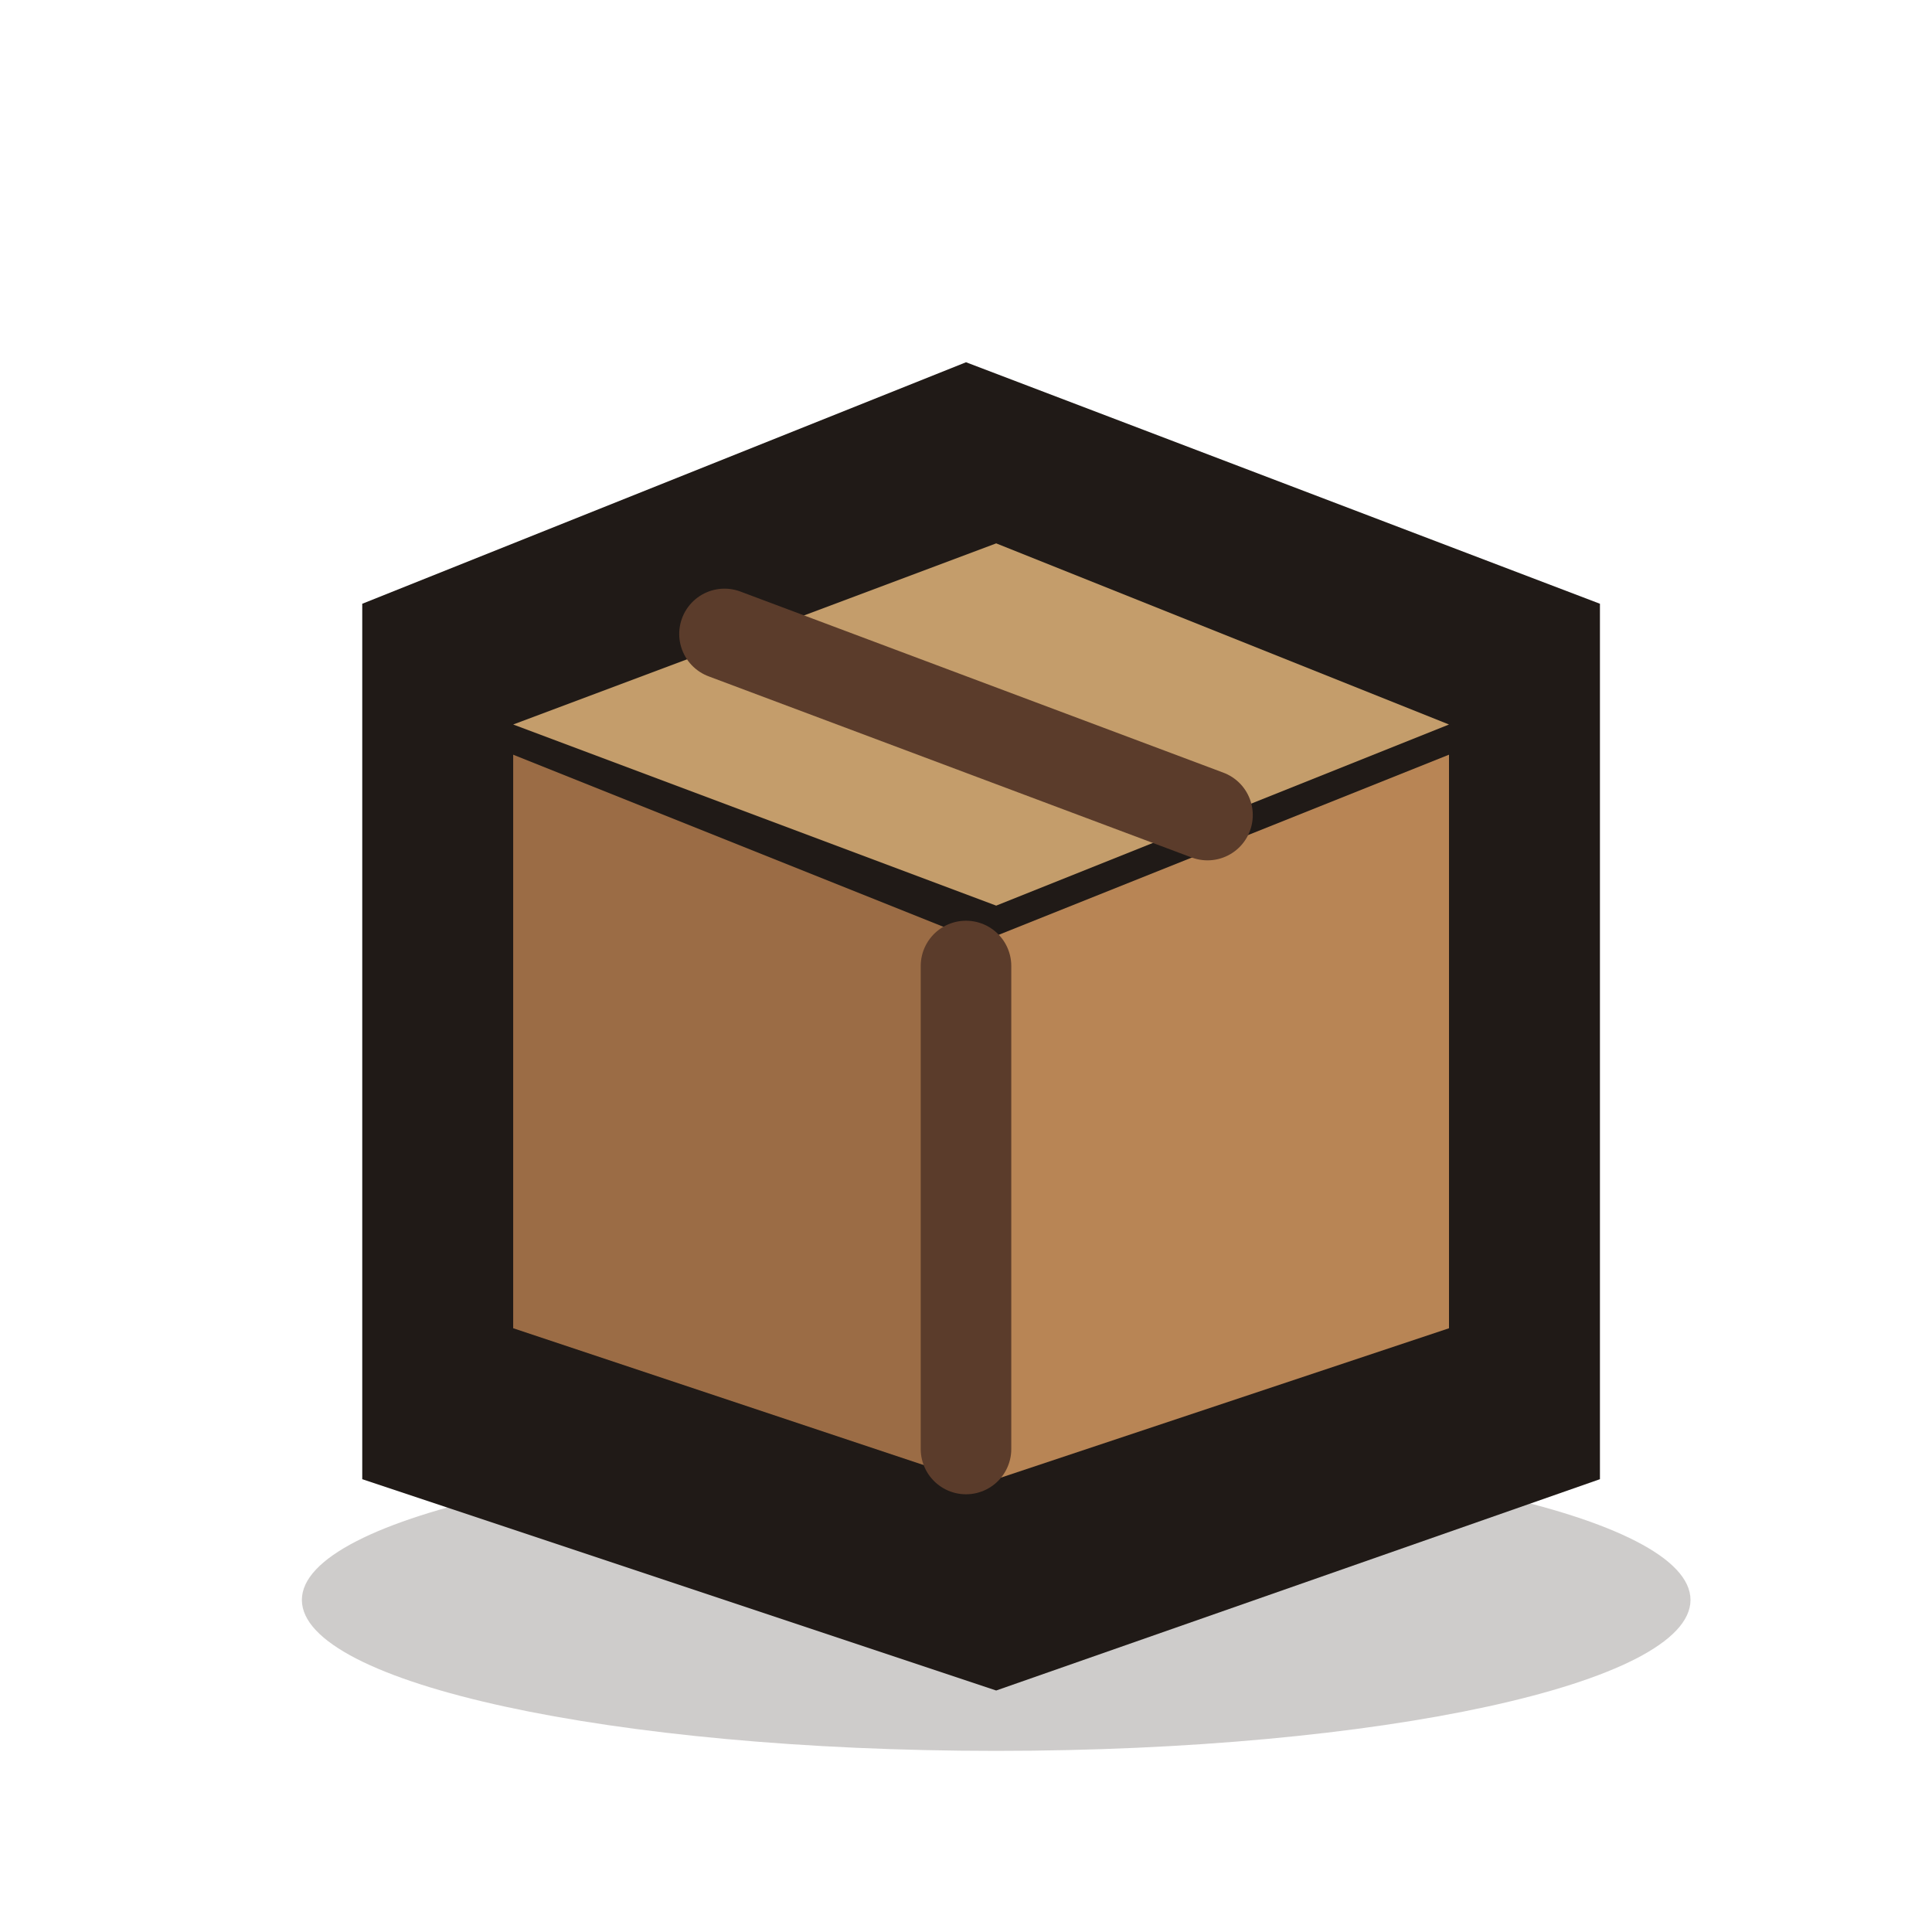
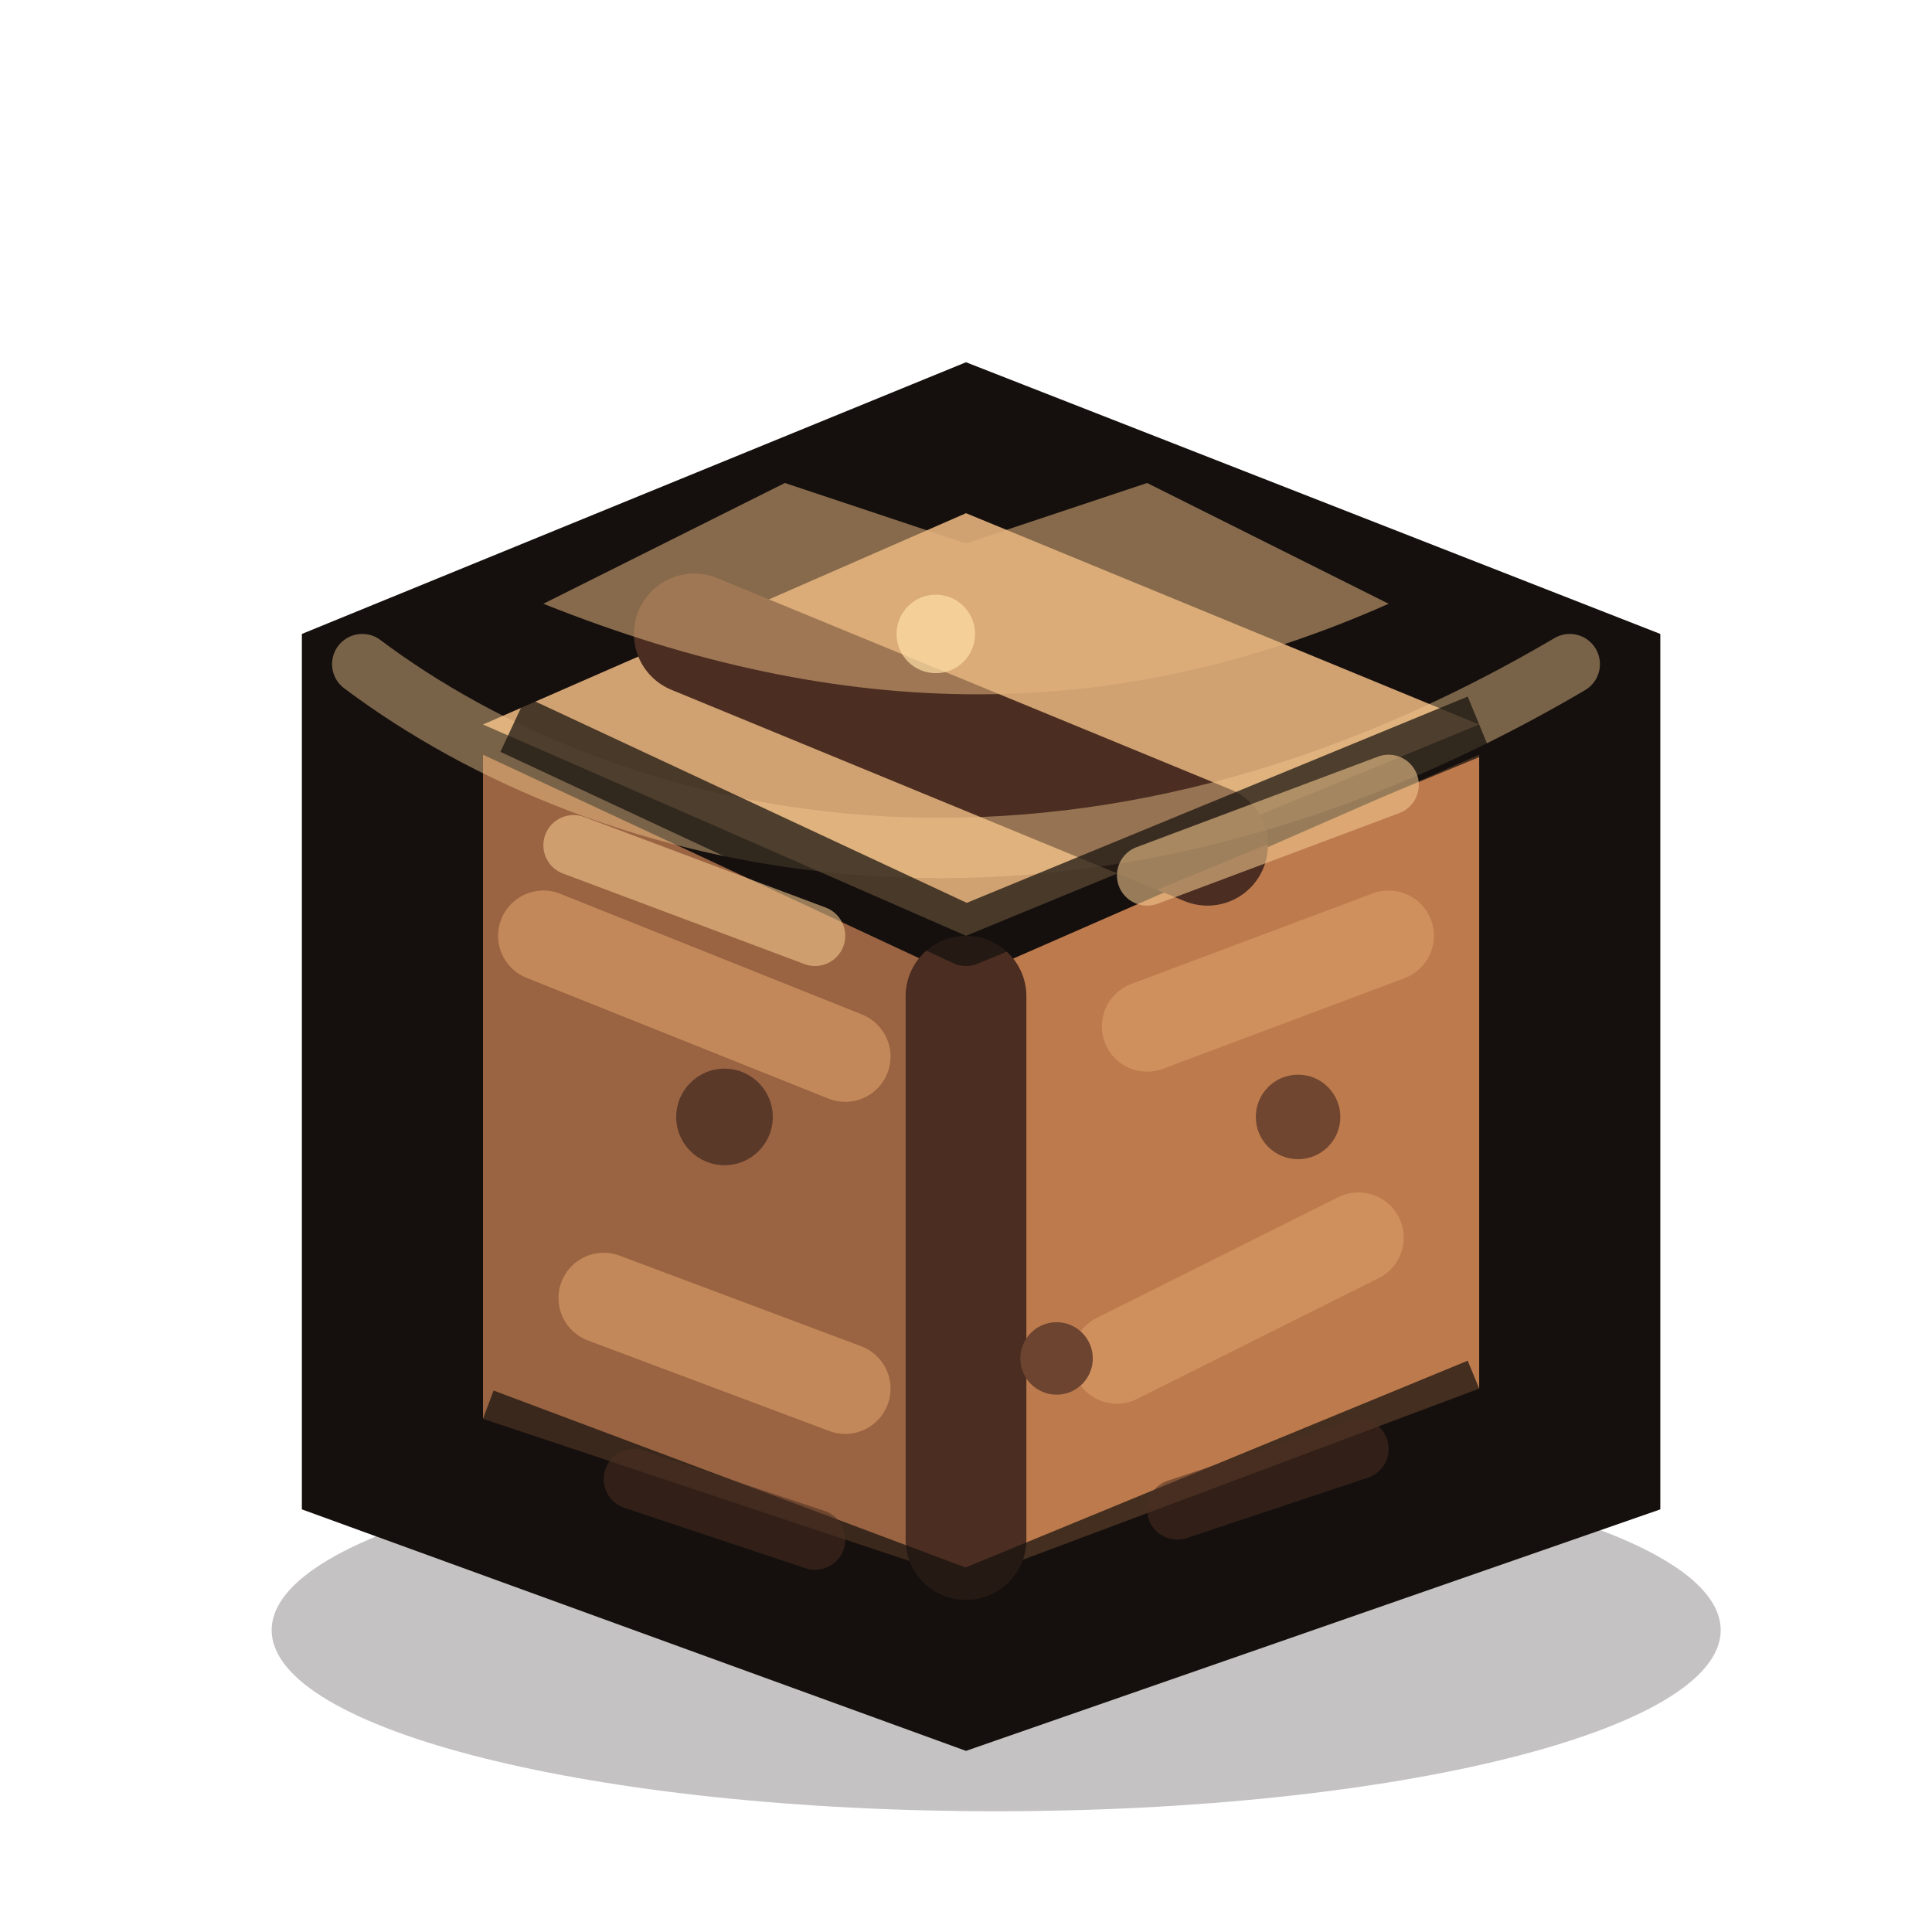
<svg xmlns="http://www.w3.org/2000/svg" viewBox="0 0 64 64">
-   <ellipse cx="33" cy="53" rx="23" ry="5" fill="#3d3430" opacity=".25" />
-   <path d="M12 20l20-8 21 8v29l-20 7-21-7z" fill="#201a17" />
-   <path d="M17 24l16-6 15 6-15 6z" fill="#c49d6b" />
-   <path d="M17 25l15 6v18l-15-5z" fill="#9b6c45" />
-   <path d="M33 31l15-6v19l-15 5z" fill="#b88555" />
-   <path d="M24 21l16 6M32 32v16" fill="none" stroke="#5b3c2b" stroke-width="3" stroke-linecap="round" />
+   <ellipse cx="33" cy="54" rx="24" ry="6" fill="#1b1512" opacity=".26" />
+   <path d="M10 21l22-9 23 9v29l-23 8-22-8z" fill="#15100e" />
+   <path d="M16 24l16-7 17 7-17 7z" fill="#d0a171" />
+   <path d="M16 25l15 7v20l-15-5z" fill="#9a6442" />
+   <path d="M33 32l16-7v21l-16 6z" fill="#bd7a4d" />
+   <path d="M23 21l17 7M32 33v18" fill="none" stroke="#4b2d21" stroke-width="4" stroke-linecap="round" />
+   <path d="M18 31l10 4M38 34l8-3M20 43l8 3M37 45l8-4" stroke="#d99b66" stroke-width="3" stroke-linecap="round" opacity=".65" />
+   <path d="M12 22c8 6 23 10 40 0" fill="none" stroke="#f1c78f" stroke-width="2" stroke-linecap="round" opacity=".45" />
+   <path d="M17 24l15 7 17-7M16 47l16 6 17-7" fill="none" stroke="#15100e" stroke-width="2" stroke-linejoin="round" opacity=".72" />
+   <path d="M26 16l6 2 6-2 8 4c-9 4-18 4-28 0z" fill="#e3b47e" opacity=".55" />
+   <circle cx="24" cy="37" r="1.6" fill="#5b3929" />
+   <circle cx="43" cy="37" r="1.4" fill="#704630" />
+   <path d="M19 28l8 3M38 29l8-3" stroke="#f0c58c" stroke-width="2" stroke-linecap="round" opacity=".6" />
+   <path d="M21 49l6 2M39 50l6-2" stroke="#4b2d21" stroke-width="2" stroke-linecap="round" opacity=".55" />
+   <circle cx="31" cy="21" r="1.3" fill="#ffe0a5" opacity=".7" />
+   <circle cx="35" cy="45" r="1.2" fill="#6c4430" />
</svg>
